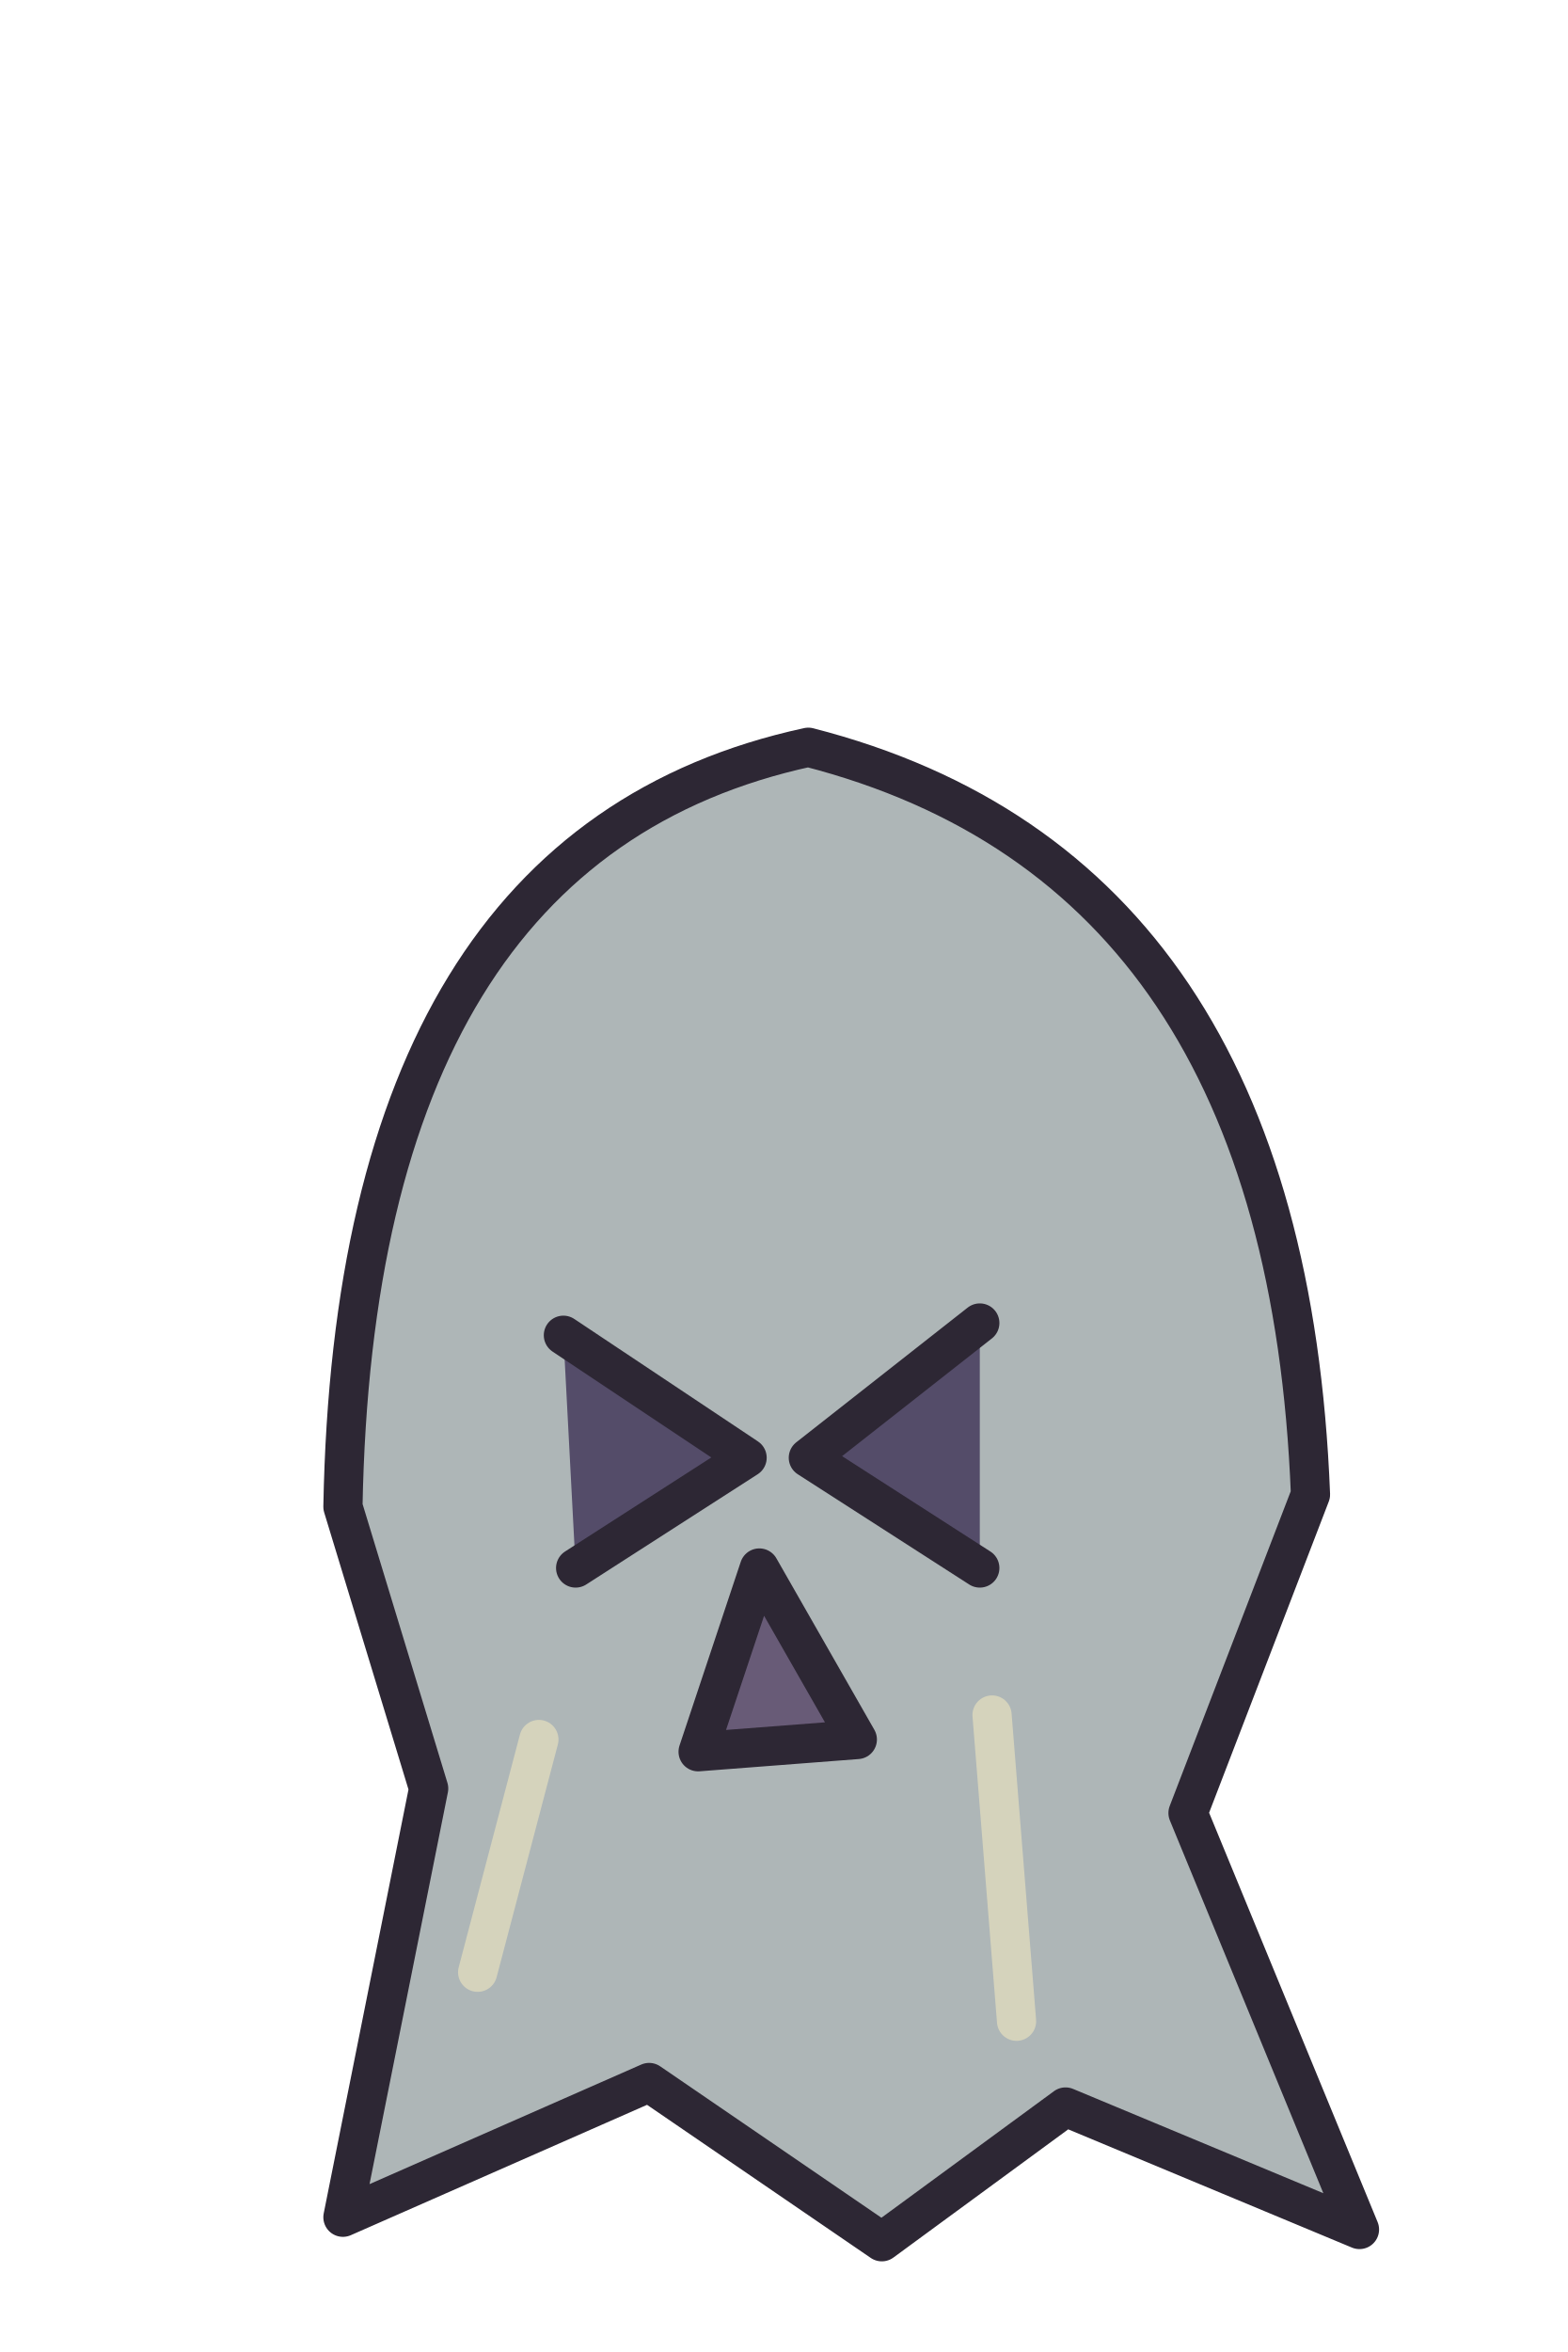
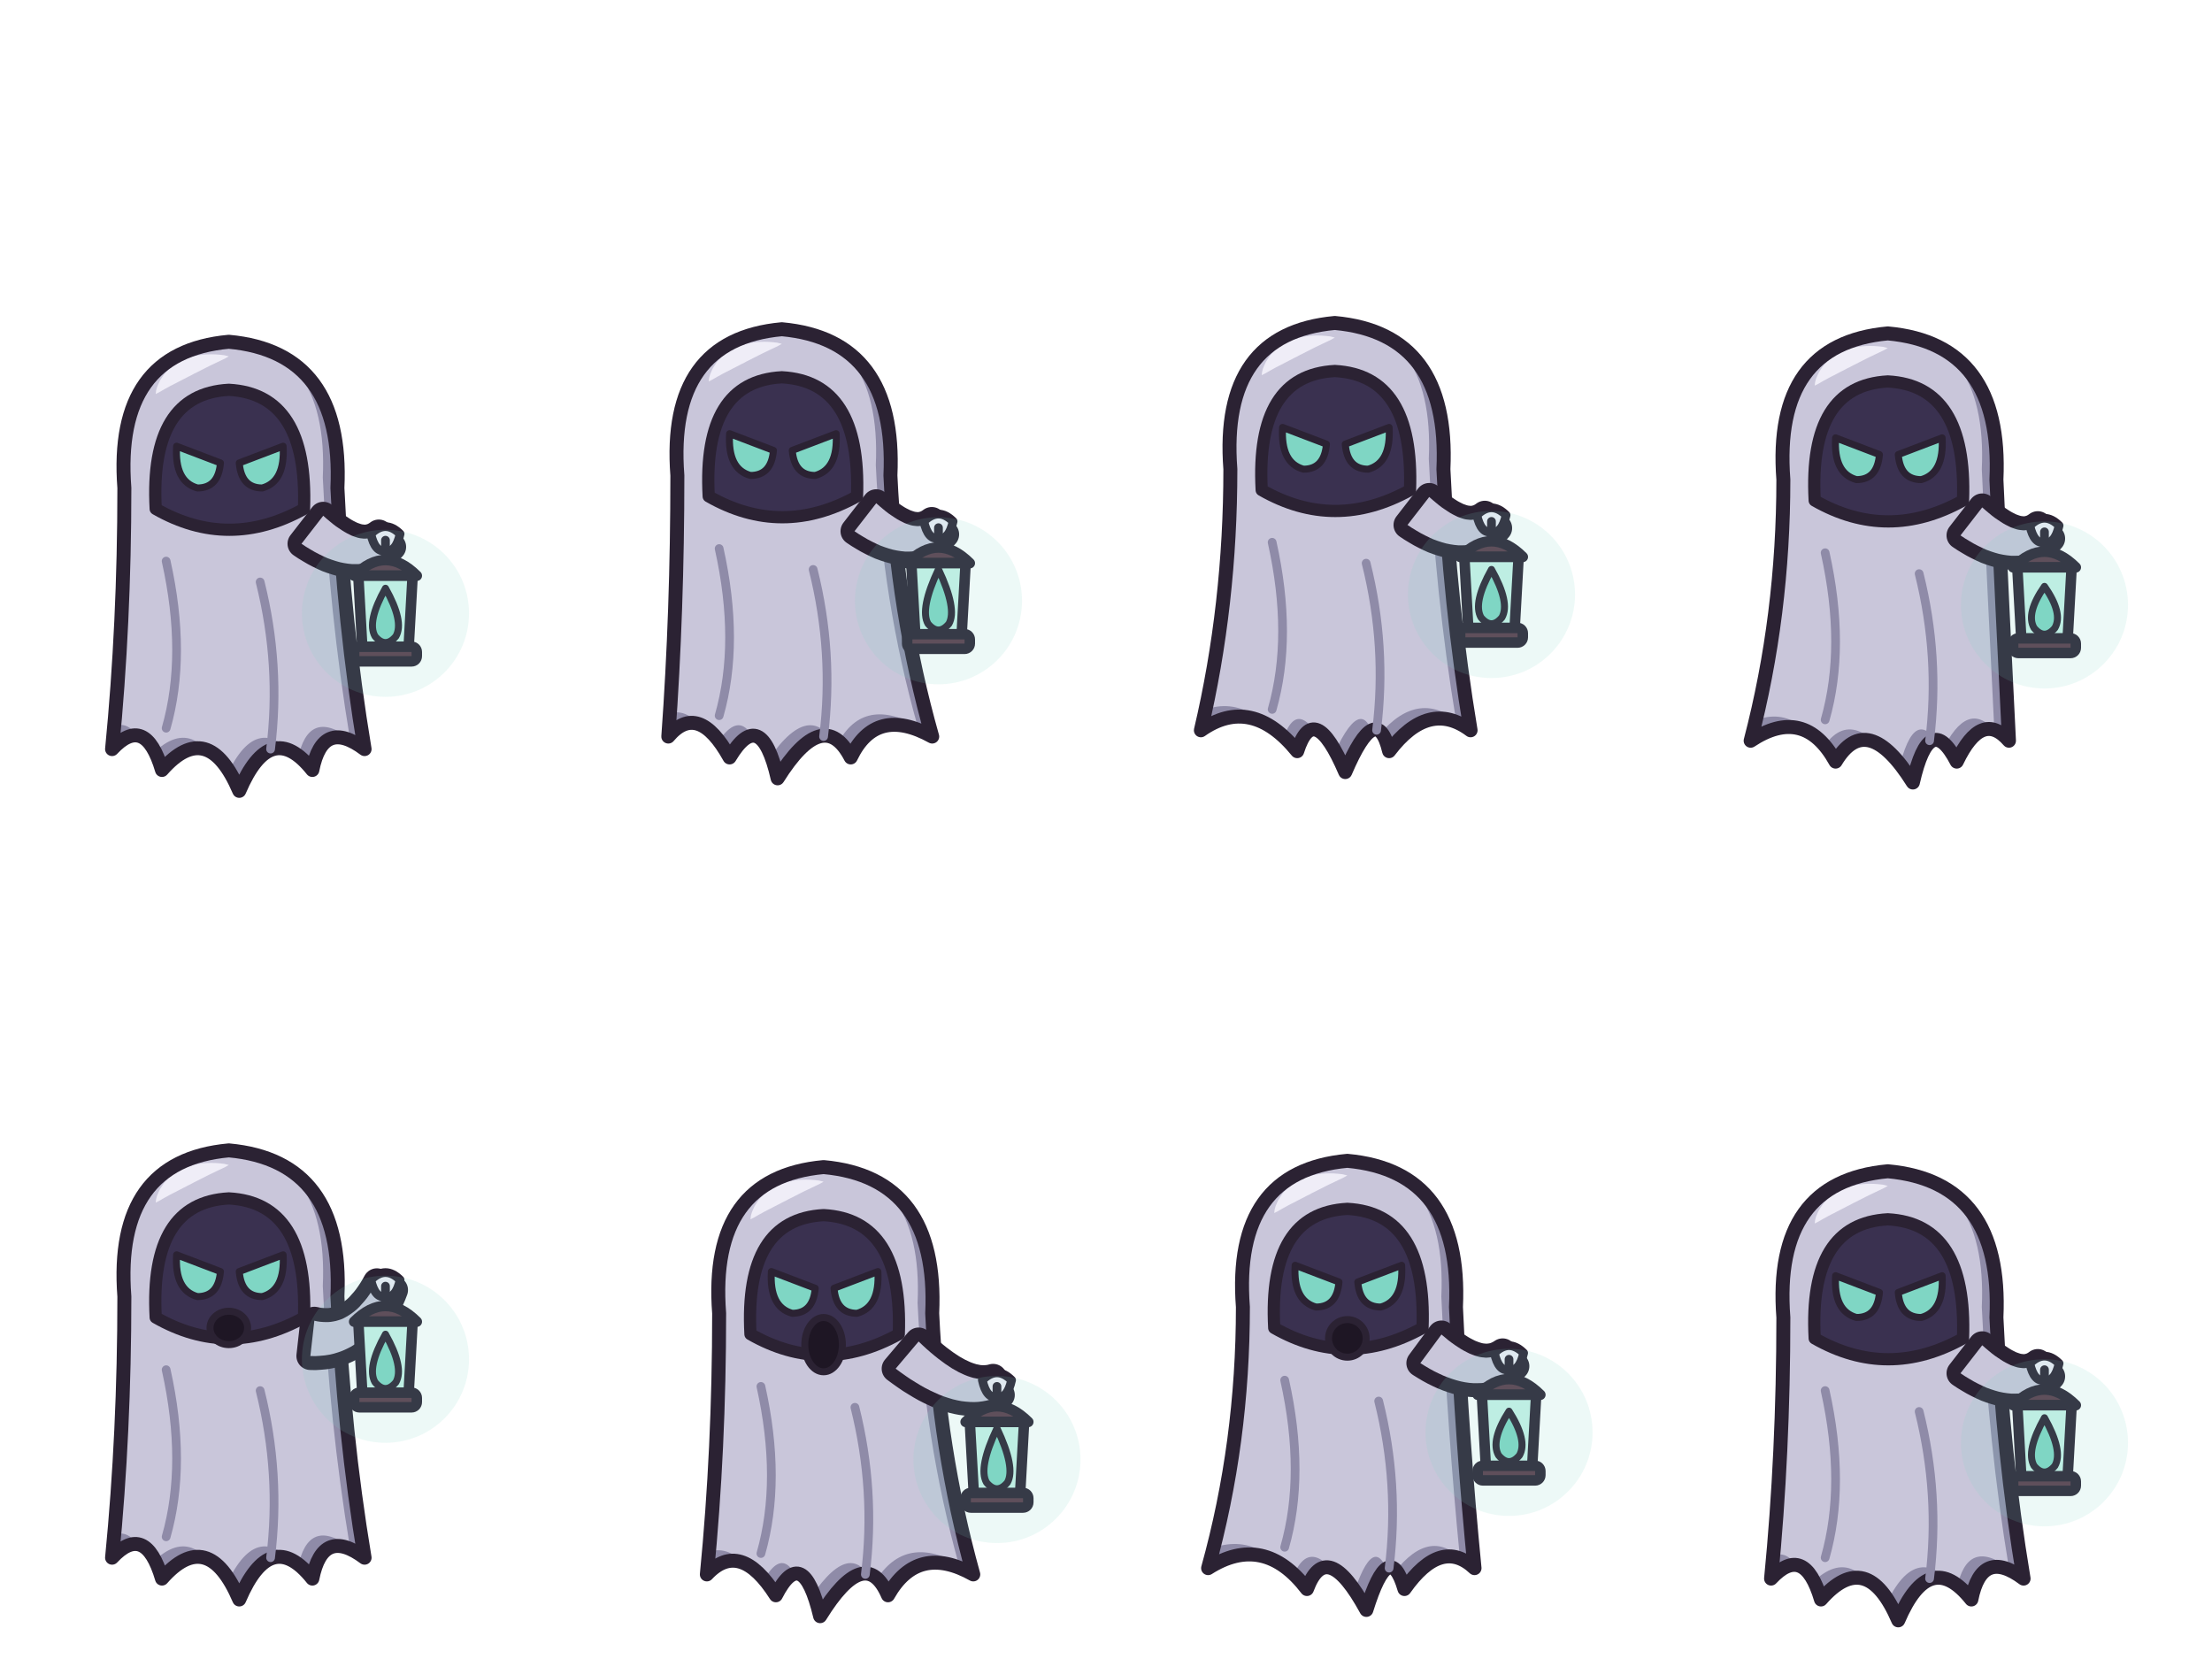
- <svg xmlns="http://www.w3.org/2000/svg" width="128" height="192" viewBox="0 0 128 192">
-   <g stroke="#2d2734" stroke-width="3.2" stroke-linecap="round" stroke-linejoin="round">
-     <path d="M28 181l7-35-7-23q1-54 38-62 39 10 41 61l-10 26 14 34-24-10-15 11-19-13z" fill="#aeb6b7" />
-     <path d="M46 109l15 10-14 9m33-20l-14 11 14 9" fill="#544c69" />
-     <path d="M62 128l-5 15 13-1z" fill="#685b77" />
-     <path d="M39 161l5-19m39 23l-2-25" stroke="#d5d3bc" />
+ <svg xmlns="http://www.w3.org/2000/svg" width="1024" height="768" viewBox="0 0 2048 1536">
+   <defs>
+     <clipPath id="c405">
+       <path d="M150 430 Q140 300 250 290 Q360 300 354 430 Q360 560 380.0 680 Q340 650 330.0 700 Q290 650 260.0 720 Q230 650 186.0 700 Q170 646 138.229 680 Q150 560 150 430 Z" />
+     </clipPath>
+     <clipPath id="c406">
+       <path d="M150 418 Q140 288 250 278 Q360 288 354 418 Q360 548 394.0 668 Q340 638 316.0 688 Q290 638 246.0 708 Q230 638 200.0 688 Q170 634 141.326 668 Q150 548 150 418 Z" />
+     </clipPath>
+     <clipPath id="c407">
+       <path d="M150 412 Q140 282 250 272 Q360 282 354 412 Q360 542 380.0 662 Q340 632 302.0 682 Q290 632 260.0 702 Q230 632 214.0 682 Q170 628 121.771 662 Q150 542 150 412 Z" />
+     </clipPath>
+     <clipPath id="c408">
+       <path d="M150 422 Q140 292 250 282 Q360 292 354 422 Q360 552 366.0 672 Q340 642 316.0 692 Q290 642 274.0 712 Q230 642 200.0 692 Q170 638 118.674 672 Q150 552 150 422 Z" />
+     </clipPath>
+     <clipPath id="c409">
+       <path d="M150 410 Q140 280 250 270 Q360 280 354 410 Q360 540 380.0 660 Q340 630 330.0 680 Q290 630 260.0 700 Q230 630 186.0 680 Q170 626 138.229 660 Q150 540 150 410 Z" />
+     </clipPath>
+     <clipPath id="c410">
+       <path d="M190 426 Q180 296 290 286 Q400 296 394 426 Q400 556 433.315 676 Q380 646 351.674 696 Q330 646 286.685 716 Q270 646 244.326 696 Q210 642 178.229 676 Q190 556 190 426 Z" />
+     </clipPath>
+     <clipPath id="c411">
+       <path d="M162 420 Q152 290 262 280 Q372 290 366 420 Q372 550 383.771 670 Q352 640 316.674 690 Q302 640 280.229 710 Q242 640 223.326 690 Q182 636 128.685 670 Q162 550 162 420 Z" />
+     </clipPath>
+     <clipPath id="c412">
+       <path d="M150 430 Q140 300 250 290 Q360 300 354 430 Q360 560 380.0 680 Q340 650 330.0 700 Q290 650 260.0 720 Q230 650 186.0 700 Q170 646 138.229 680 Q150 560 150 430 Z" />
+     </clipPath>
+   </defs>
+   <g stroke="#2b2233" stroke-linejoin="round" stroke-linecap="round" stroke-width="8.00">
+     <g transform="translate(-29.9 36.0) scale(0.96698)">
+       <path d="M150 430 Q140 300 250 290 Q360 300 354 430 Q360 560 380.0 680 Q340 650 330.0 700 Q290 650 260.0 720 Q230 650 186.0 700 Q170 646 138.229 680 Q150 560 150 430 Z" fill="#8f8ba8" stroke="none" />
+       <g clip-path="url(#c405)">
+         <path d="M150 430 Q140 300 250 290 Q360 300 354 430 Q360 560 380.0 680 Q340 650 330.0 700 Q290 650 260.0 720 Q230 650 186.0 700 Q170 646 138.229 680 Q150 560 150 430 Z" fill="#c9c6da" stroke="none" transform="translate(-14 -10)" />
+         <path d="M180.0 340.0 L183.0 338.5 L185.8 336.9 L188.4 335.4 L191.0 334.0 L193.5 332.6 L196.0 331.3 L198.6 330.0 L201.1 328.7 L203.6 327.4 L206.1 326.1 L208.7 324.8 L211.3 323.4 L214.0 322.1 L216.7 320.6 L219.6 319.2 L222.5 317.7 L225.5 316.2 L228.6 314.6 L231.8 313.0 L235.2 311.4 L238.7 309.7 L242.3 308.0 L246.1 306.2 L250.0 304.0 L250.0 304.0 L245.7 302.9 L241.4 302.4 L237.2 302.1 L233.1 302.0 L229.1 302.1 L225.2 302.4 L221.3 302.9 L217.5 303.6 L213.9 304.6 L210.3 305.7 L206.9 307.0 L203.7 308.6 L200.6 310.3 L197.6 312.2 L194.8 314.4 L192.3 316.7 L189.9 319.1 L187.7 321.7 L185.8 324.5 L184.0 327.3 L182.6 330.3 L181.3 333.4 L180.4 336.6 L180.0 340.0 Z" fill="#efedf7" stroke="none" opacity="1" />
+       </g>
+       <path d="M150 430 Q140 300 250 290 Q360 300 354 430 Q360 560 380.0 680 Q340 650 330.0 700 Q290 650 260.0 720 Q230 650 186.0 700 Q170 646 138.229 680 Q150 560 150 430 Z" fill="none" stroke-width="13.38" />
+       <path d="M190 500 Q210 590 190 660 M280 520 Q300 600 290 680" fill="none" stroke="#8f8ba8" stroke-width="8.36" />
+       <path d="M180 450 Q174 340 250 336 Q326 340 322 450 Q250 490 180 450 Z" fill="#3a3150" stroke-width="11.71" />
+       <path d="M200 390 L242 406 Q240 430 220 430 Q198 424 200 390 Z" fill="#7fd6c4" stroke-width="6.69" />
+       <path d="M302 390 L260 406 Q262 430 282 430 Q304 424 302 390 Z" fill="#7fd6c4" stroke-width="6.69" />
+       <path d="M319.6 483.4 L323.8 486.2 L328.1 488.8 L332.2 491.2 L336.4 493.4 L340.5 495.4 L344.5 497.2 L348.6 498.7 L352.6 500.0 L356.5 501.1 L360.4 501.9 L364.3 502.5 L368.2 502.9 L372.0 502.9 L375.7 502.8 L379.4 502.3 L382.9 501.5 L386.4 500.5 L389.7 499.2 L392.9 497.6 L395.9 495.8 L398.8 493.7 L401.5 491.5 L404.0 489.0 L406.4 486.4 L393.6 473.6 L391.8 474.9 L389.9 476.0 L388.1 476.9 L386.3 477.5 L384.5 478.0 L382.8 478.3 L381.0 478.5 L379.3 478.5 L377.5 478.3 L375.7 478.1 L373.8 477.7 L371.8 477.1 L369.8 476.4 L367.6 475.6 L365.4 474.5 L363.0 473.3 L360.5 471.9 L358.0 470.3 L355.3 468.5 L352.5 466.6 L349.6 464.4 L346.7 462.0 L343.6 459.4 L340.4 456.6 Z" fill="#c9c6da" stroke-width="26.76" />
+       <path d="M319.6 483.4 L323.8 486.2 L328.1 488.8 L332.2 491.2 L336.4 493.4 L340.5 495.4 L344.5 497.2 L348.6 498.7 L352.6 500.0 L356.5 501.1 L360.4 501.9 L364.3 502.5 L368.2 502.9 L372.0 502.9 L375.7 502.8 L379.4 502.3 L382.9 501.5 L386.4 500.5 L389.7 499.2 L392.9 497.6 L395.9 495.8 L398.8 493.7 L401.5 491.5 L404.0 489.0 L406.4 486.4 L393.6 473.6 L391.8 474.9 L389.9 476.0 L388.1 476.9 L386.3 477.5 L384.5 478.0 L382.8 478.3 L381.0 478.5 L379.3 478.5 L377.5 478.3 L375.7 478.1 L373.8 477.7 L371.8 477.1 L369.8 476.4 L367.6 475.6 L365.4 474.5 L363.0 473.3 L360.5 471.9 L358.0 470.3 L355.3 468.5 L352.5 466.6 L349.6 464.4 L346.7 462.0 L343.6 459.4 L340.4 456.6 Z" fill="#c9c6da" stroke="none" />
+       <path d="M386.0 474 Q400.0 460 414.0 474 Q410.0 492 400.0 490 Q390.0 492 386.0 474 Z" fill="#efedf7" stroke-width="8.36" />
+       <path d="M400.0 480 L400.0 510" fill="none" stroke-width="8.36" />
+       <path d="M370.0 514 Q400.0 484 430.0 514 Z" fill="#5a3a4a" stroke-width="10.04" />
+       <path d="M374.0 514 L426.0 514 L422.0 586 L378.0 586 Z" fill="#c9f2e8" stroke-width="10.04" />
+       <path d="M400.0 526.0 Q418.0 558 410.0 572 Q400.0 584 390.0 572 Q382.0 558 400.0 526.0 Z" fill="#7fd6c4" stroke-width="6.69" />
+       <rect x="370.0" y="582.0" width="60.0" height="14.0" rx="5.0" fill="#5a3a4a" stroke-width="10.04" />
+       <path d="M400.0 550 m-80 0 a80 80 0 1 0 160 0 a80 80 0 1 0 -160 0" fill="#7fd6c4" stroke="none" opacity="0.14" />
+     </g>
+     <g transform="translate(482.1 36.0) scale(0.96698)">
+       <path d="M150 418 Q140 288 250 278 Q360 288 354 418 Q360 548 394.0 668 Q340 638 316.0 688 Q290 638 246.0 708 Q230 638 200.0 688 Q170 634 141.326 668 Q150 548 150 418 Z" fill="#8f8ba8" stroke="none" />
+       <g clip-path="url(#c406)">
+         <path d="M150 418 Q140 288 250 278 Q360 288 354 418 Q360 548 394.0 668 Q340 638 316.0 688 Q290 638 246.0 708 Q230 638 200.0 688 Q170 634 141.326 668 Q150 548 150 418 Z" fill="#c9c6da" stroke="none" transform="translate(-14 -10)" />
+         <path d="M180.0 328.0 L183.0 326.5 L185.8 324.9 L188.4 323.4 L191.0 322.0 L193.5 320.6 L196.0 319.3 L198.6 318.0 L201.1 316.7 L203.6 315.4 L206.1 314.1 L208.7 312.8 L211.3 311.4 L214.0 310.1 L216.7 308.6 L219.6 307.2 L222.5 305.7 L225.5 304.2 L228.6 302.6 L231.8 301.0 L235.2 299.4 L238.7 297.7 L242.3 296.0 L246.1 294.2 L250.0 292.0 L250.0 292.0 L245.7 290.9 L241.4 290.4 L237.2 290.1 L233.1 290.0 L229.1 290.1 L225.2 290.4 L221.3 290.9 L217.5 291.6 L213.9 292.6 L210.3 293.7 L206.9 295.0 L203.7 296.6 L200.6 298.3 L197.6 300.2 L194.8 302.4 L192.3 304.7 L189.9 307.1 L187.7 309.7 L185.8 312.5 L184.0 315.3 L182.6 318.3 L181.3 321.4 L180.4 324.6 L180.0 328.0 Z" fill="#efedf7" stroke="none" opacity="1" />
+       </g>
+       <path d="M150 418 Q140 288 250 278 Q360 288 354 418 Q360 548 394.0 668 Q340 638 316.0 688 Q290 638 246.0 708 Q230 638 200.0 688 Q170 634 141.326 668 Q150 548 150 418 Z" fill="none" stroke-width="13.38" />
+       <path d="M190 488 Q210 578 190 648 M280 508 Q300 588 290 668" fill="none" stroke="#8f8ba8" stroke-width="8.36" />
+       <path d="M180 438 Q174 328 250 324 Q326 328 322 438 Q250 478 180 438 Z" fill="#3a3150" stroke-width="11.71" />
+       <path d="M200 378 L242 394 Q240 418 220 418 Q198 412 200 378 Z" fill="#7fd6c4" stroke-width="6.69" />
+       <path d="M302 378 L260 394 Q262 418 282 418 Q304 412 302 378 Z" fill="#7fd6c4" stroke-width="6.69" />
+       <path d="M319.6 471.4 L323.8 474.2 L328.1 476.8 L332.2 479.2 L336.4 481.4 L340.5 483.4 L344.5 485.2 L348.6 486.7 L352.6 488.0 L356.5 489.1 L360.4 489.9 L364.3 490.5 L368.2 490.9 L372.0 490.9 L375.7 490.7 L379.4 490.3 L382.9 489.5 L386.4 488.5 L389.7 487.2 L392.9 485.6 L395.9 483.8 L398.8 481.7 L401.5 479.5 L404.0 477.0 L406.4 474.4 L393.6 461.6 L391.8 462.9 L389.9 464.0 L388.1 464.9 L386.3 465.5 L384.5 466.0 L382.8 466.3 L381.0 466.5 L379.3 466.5 L377.5 466.3 L375.7 466.1 L373.8 465.7 L371.8 465.1 L369.8 464.4 L367.6 463.6 L365.4 462.5 L363.0 461.3 L360.5 459.9 L358.0 458.3 L355.3 456.5 L352.5 454.6 L349.6 452.4 L346.7 450.0 L343.6 447.4 L340.4 444.6 Z" fill="#c9c6da" stroke-width="26.76" />
+       <path d="M319.6 471.4 L323.8 474.2 L328.1 476.8 L332.2 479.2 L336.4 481.4 L340.5 483.4 L344.5 485.2 L348.6 486.7 L352.6 488.0 L356.5 489.1 L360.4 489.9 L364.3 490.5 L368.2 490.9 L372.0 490.9 L375.7 490.7 L379.4 490.3 L382.9 489.5 L386.4 488.5 L389.7 487.2 L392.9 485.6 L395.9 483.8 L398.8 481.7 L401.5 479.5 L404.0 477.0 L406.4 474.4 L393.6 461.6 L391.8 462.9 L389.9 464.0 L388.1 464.9 L386.3 465.5 L384.5 466.0 L382.8 466.3 L381.0 466.5 L379.3 466.5 L377.5 466.3 L375.7 466.1 L373.8 465.7 L371.8 465.1 L369.8 464.4 L367.6 463.6 L365.4 462.5 L363.0 461.3 L360.5 459.9 L358.0 458.3 L355.3 456.5 L352.5 454.6 L349.6 452.4 L346.7 450.0 L343.6 447.4 L340.4 444.6 Z" fill="#c9c6da" stroke="none" />
+       <path d="M386.0 462 Q400.0 448 414.0 462 Q410.0 480 400.0 478 Q390.0 480 386.0 462 Z" fill="#efedf7" stroke-width="8.36" />
+       <path d="M400.0 468 L400.0 498" fill="none" stroke-width="8.36" />
+       <path d="M370.0 502 Q400.0 472 430.0 502 Z" fill="#5a3a4a" stroke-width="10.04" />
+       <path d="M374.0 502 L426.0 502 L422.0 574 L378.0 574 Z" fill="#c9f2e8" stroke-width="10.04" />
+       <path d="M400.0 507.8 Q418.0 546 410.0 560 Q400.0 572 390.0 560 Q382.0 546 400.0 507.8 Z" fill="#7fd6c4" stroke-width="6.69" />
+       <rect x="370.0" y="570.0" width="60.0" height="14.0" rx="5.0" fill="#5a3a4a" stroke-width="10.04" />
+       <path d="M400.0 538 m-80 0 a80 80 0 1 0 160 0 a80 80 0 1 0 -160 0" fill="#7fd6c4" stroke="none" opacity="0.14" />
+     </g>
+     <g transform="translate(994.1 36.0) scale(0.96698)">
+       <path d="M150 412 Q140 282 250 272 Q360 282 354 412 Q360 542 380.0 662 Q340 632 302.0 682 Q290 632 260.0 702 Q230 632 214.0 682 Q170 628 121.771 662 Q150 542 150 412 Z" fill="#8f8ba8" stroke="none" />
+       <g clip-path="url(#c407)">
+         <path d="M150 412 Q140 282 250 272 Q360 282 354 412 Q360 542 380.0 662 Q340 632 302.0 682 Q290 632 260.0 702 Q230 632 214.0 682 Q170 628 121.771 662 Q150 542 150 412 Z" fill="#c9c6da" stroke="none" transform="translate(-14 -10)" />
+         <path d="M180.0 322.0 L183.0 320.5 L185.8 318.9 L188.4 317.4 L191.0 316.0 L193.5 314.6 L196.0 313.3 L198.6 312.0 L201.1 310.7 L203.6 309.4 L206.1 308.1 L208.7 306.8 L211.3 305.4 L214.0 304.1 L216.7 302.6 L219.6 301.2 L222.5 299.7 L225.5 298.2 L228.6 296.6 L231.8 295.0 L235.2 293.4 L238.7 291.7 L242.3 290.0 L246.1 288.2 L250.0 286.0 L250.0 286.0 L245.7 284.9 L241.4 284.4 L237.2 284.1 L233.1 284.0 L229.1 284.1 L225.2 284.4 L221.3 284.9 L217.5 285.6 L213.9 286.6 L210.3 287.7 L206.9 289.0 L203.7 290.6 L200.6 292.3 L197.6 294.2 L194.8 296.4 L192.3 298.7 L189.9 301.1 L187.7 303.7 L185.8 306.5 L184.0 309.3 L182.6 312.3 L181.3 315.4 L180.4 318.6 L180.0 322.0 Z" fill="#efedf7" stroke="none" opacity="1" />
+       </g>
+       <path d="M150 412 Q140 282 250 272 Q360 282 354 412 Q360 542 380.0 662 Q340 632 302.0 682 Q290 632 260.0 702 Q230 632 214.0 682 Q170 628 121.771 662 Q150 542 150 412 Z" fill="none" stroke-width="13.38" />
+       <path d="M190 482 Q210 572 190 642 M280 502 Q300 582 290 662" fill="none" stroke="#8f8ba8" stroke-width="8.36" />
+       <path d="M180 432 Q174 322 250 318 Q326 322 322 432 Q250 472 180 432 Z" fill="#3a3150" stroke-width="11.71" />
+       <path d="M200 372 L242 388 Q240 412 220 412 Q198 406 200 372 Z" fill="#7fd6c4" stroke-width="6.69" />
+       <path d="M302 372 L260 388 Q262 412 282 412 Q304 406 302 372 Z" fill="#7fd6c4" stroke-width="6.69" />
+       <path d="M319.6 465.4 L323.8 468.2 L328.1 470.8 L332.2 473.2 L336.4 475.4 L340.5 477.4 L344.5 479.2 L348.6 480.7 L352.6 482.0 L356.5 483.1 L360.4 483.9 L364.3 484.5 L368.2 484.9 L372.0 484.9 L375.7 484.8 L379.4 484.3 L382.9 483.5 L386.4 482.5 L389.7 481.2 L392.9 479.6 L395.9 477.8 L398.8 475.7 L401.5 473.5 L404.0 471.0 L406.4 468.4 L393.6 455.6 L391.8 456.9 L389.9 458.0 L388.1 458.9 L386.3 459.5 L384.5 460.0 L382.8 460.3 L381.0 460.5 L379.3 460.5 L377.5 460.3 L375.7 460.1 L373.8 459.7 L371.8 459.1 L369.8 458.4 L367.6 457.6 L365.4 456.5 L363.0 455.3 L360.5 453.9 L358.0 452.3 L355.3 450.5 L352.5 448.6 L349.6 446.4 L346.7 444.0 L343.6 441.4 L340.4 438.6 Z" fill="#c9c6da" stroke-width="26.76" />
+       <path d="M319.6 465.4 L323.8 468.2 L328.1 470.8 L332.2 473.2 L336.4 475.4 L340.5 477.4 L344.5 479.2 L348.6 480.7 L352.6 482.0 L356.5 483.1 L360.4 483.9 L364.3 484.5 L368.2 484.9 L372.0 484.9 L375.7 484.8 L379.4 484.3 L382.9 483.5 L386.4 482.5 L389.7 481.2 L392.9 479.6 L395.9 477.8 L398.8 475.7 L401.5 473.5 L404.0 471.0 L406.4 468.4 L393.6 455.6 L391.8 456.9 L389.9 458.0 L388.1 458.9 L386.3 459.5 L384.5 460.0 L382.8 460.3 L381.0 460.5 L379.3 460.5 L377.5 460.3 L375.7 460.1 L373.8 459.7 L371.8 459.1 L369.8 458.4 L367.6 457.6 L365.4 456.5 L363.0 455.3 L360.5 453.9 L358.0 452.3 L355.3 450.5 L352.5 448.6 L349.6 446.4 L346.7 444.0 L343.6 441.4 L340.4 438.6 Z" fill="#c9c6da" stroke="none" />
+       <path d="M386.0 456 Q400.0 442 414.0 456 Q410.0 474 400.0 472 Q390.0 474 386.0 456 Z" fill="#efedf7" stroke-width="8.36" />
+       <path d="M400.0 462 L400.0 492" fill="none" stroke-width="8.36" />
+       <path d="M370.0 496 Q400.0 466 430.0 496 Z" fill="#5a3a4a" stroke-width="10.04" />
+       <path d="M374.0 496 L426.0 496 L422.0 568 L378.0 568 Z" fill="#c9f2e8" stroke-width="10.04" />
+       <path d="M400.0 508.0 Q418.0 540 410.0 554 Q400.0 566 390.0 554 Q382.0 540 400.0 508.0 Z" fill="#7fd6c4" stroke-width="6.69" />
+       <rect x="370.0" y="564.0" width="60.0" height="14.0" rx="5.0" fill="#5a3a4a" stroke-width="10.04" />
+       <path d="M400.0 532 m-80 0 a80 80 0 1 0 160 0 a80 80 0 1 0 -160 0" fill="#7fd6c4" stroke="none" opacity="0.14" />
+     </g>
+     <g transform="translate(1506.1 36.0) scale(0.96698)">
+       <path d="M150 422 Q140 292 250 282 Q360 292 354 422 Q360 552 366.0 672 Q340 642 316.0 692 Q290 642 274.0 712 Q230 642 200.0 692 Q170 638 118.674 672 Q150 552 150 422 Z" fill="#8f8ba8" stroke="none" />
+       <g clip-path="url(#c408)">
+         <path d="M150 422 Q140 292 250 282 Q360 292 354 422 Q360 552 366.0 672 Q340 642 316.0 692 Q290 642 274.0 712 Q230 642 200.0 692 Q170 638 118.674 672 Q150 552 150 422 Z" fill="#c9c6da" stroke="none" transform="translate(-14 -10)" />
+         <path d="M180.0 332.0 L183.0 330.5 L185.8 328.9 L188.4 327.4 L191.0 326.0 L193.5 324.6 L196.0 323.3 L198.6 322.0 L201.1 320.7 L203.6 319.4 L206.1 318.1 L208.7 316.8 L211.3 315.4 L214.0 314.1 L216.7 312.6 L219.6 311.2 L222.5 309.7 L225.5 308.2 L228.6 306.6 L231.8 305.0 L235.2 303.4 L238.7 301.7 L242.3 300.0 L246.1 298.2 L250.0 296.0 L250.0 296.0 L245.7 294.9 L241.4 294.4 L237.2 294.1 L233.1 294.0 L229.1 294.1 L225.2 294.4 L221.3 294.9 L217.5 295.6 L213.9 296.6 L210.3 297.7 L206.9 299.0 L203.7 300.6 L200.6 302.3 L197.6 304.2 L194.8 306.4 L192.3 308.7 L189.9 311.1 L187.7 313.7 L185.8 316.5 L184.0 319.3 L182.6 322.3 L181.3 325.4 L180.4 328.6 L180.0 332.0 Z" fill="#efedf7" stroke="none" opacity="1" />
+       </g>
+       <path d="M150 422 Q140 292 250 282 Q360 292 354 422 Q360 552 366.0 672 Q340 642 316.0 692 Q290 642 274.0 712 Q230 642 200.0 692 Q170 638 118.674 672 Q150 552 150 422 Z" fill="none" stroke-width="13.38" />
+       <path d="M190 492 Q210 582 190 652 M280 512 Q300 592 290 672" fill="none" stroke="#8f8ba8" stroke-width="8.36" />
+       <path d="M180 442 Q174 332 250 328 Q326 332 322 442 Q250 482 180 442 Z" fill="#3a3150" stroke-width="11.71" />
+       <path d="M200 382 L242 398 Q240 422 220 422 Q198 416 200 382 Z" fill="#7fd6c4" stroke-width="6.69" />
+       <path d="M302 382 L260 398 Q262 422 282 422 Q304 416 302 382 Z" fill="#7fd6c4" stroke-width="6.69" />
+       <path d="M319.6 475.4 L323.8 478.2 L328.1 480.8 L332.2 483.2 L336.4 485.4 L340.5 487.4 L344.5 489.2 L348.6 490.7 L352.6 492.0 L356.5 493.1 L360.4 493.9 L364.3 494.5 L368.2 494.9 L372.0 494.9 L375.7 494.8 L379.4 494.3 L382.9 493.5 L386.4 492.5 L389.7 491.2 L392.9 489.6 L395.9 487.8 L398.8 485.7 L401.5 483.5 L404.0 481.0 L406.4 478.4 L393.6 465.6 L391.8 466.9 L389.9 468.0 L388.1 468.9 L386.3 469.5 L384.5 470.0 L382.8 470.3 L381.0 470.5 L379.3 470.5 L377.5 470.3 L375.7 470.1 L373.8 469.7 L371.8 469.1 L369.8 468.4 L367.6 467.6 L365.4 466.5 L363.0 465.3 L360.5 463.9 L358.0 462.3 L355.3 460.5 L352.5 458.6 L349.6 456.4 L346.7 454.0 L343.6 451.4 L340.4 448.6 Z" fill="#c9c6da" stroke-width="26.76" />
+       <path d="M319.6 475.4 L323.8 478.2 L328.1 480.8 L332.2 483.2 L336.4 485.4 L340.5 487.4 L344.5 489.2 L348.6 490.7 L352.6 492.0 L356.5 493.1 L360.4 493.9 L364.3 494.5 L368.2 494.9 L372.0 494.9 L375.7 494.8 L379.4 494.3 L382.9 493.5 L386.4 492.5 L389.7 491.2 L392.9 489.6 L395.9 487.8 L398.8 485.7 L401.5 483.5 L404.0 481.0 L406.4 478.4 L393.6 465.6 L391.8 466.9 L389.9 468.0 L388.1 468.9 L386.3 469.5 L384.5 470.0 L382.8 470.3 L381.0 470.5 L379.3 470.5 L377.5 470.3 L375.7 470.1 L373.8 469.7 L371.8 469.1 L369.8 468.4 L367.6 467.6 L365.4 466.5 L363.0 465.3 L360.5 463.9 L358.0 462.3 L355.3 460.5 L352.5 458.6 L349.6 456.4 L346.7 454.0 L343.6 451.4 L340.4 448.6 Z" fill="#c9c6da" stroke="none" />
+       <path d="M386.0 466 Q400.0 452 414.0 466 Q410.0 484 400.0 482 Q390.0 484 386.0 466 Z" fill="#efedf7" stroke-width="8.36" />
+       <path d="M400.0 472 L400.0 502" fill="none" stroke-width="8.36" />
+       <path d="M370.0 506 Q400.0 476 430.0 506 Z" fill="#5a3a4a" stroke-width="10.04" />
+       <path d="M374.0 506 L426.0 506 L422.0 578 L378.0 578 Z" fill="#c9f2e8" stroke-width="10.04" />
+       <path d="M400.0 524.2 Q418.0 550 410.0 564 Q400.0 576 390.0 564 Q382.0 550 400.0 524.2 Z" fill="#7fd6c4" stroke-width="6.69" />
+       <rect x="370.0" y="574.0" width="60.0" height="14.0" rx="5.0" fill="#5a3a4a" stroke-width="10.04" />
+       <path d="M400.0 542 m-80 0 a80 80 0 1 0 160 0 a80 80 0 1 0 -160 0" fill="#7fd6c4" stroke="none" opacity="0.14" />
+     </g>
+     <g transform="translate(-29.9 804.0) scale(0.96698)">
+       <path d="M150 410 Q140 280 250 270 Q360 280 354 410 Q360 540 380.0 660 Q340 630 330.0 680 Q290 630 260.0 700 Q230 630 186.0 680 Q170 626 138.229 660 Q150 540 150 410 Z" fill="#8f8ba8" stroke="none" />
+       <g clip-path="url(#c409)">
+         <path d="M150 410 Q140 280 250 270 Q360 280 354 410 Q360 540 380.0 660 Q340 630 330.0 680 Q290 630 260.0 700 Q230 630 186.0 680 Q170 626 138.229 660 Q150 540 150 410 Z" fill="#c9c6da" stroke="none" transform="translate(-14 -10)" />
+         <path d="M180.0 320.0 L183.0 318.5 L185.8 316.9 L188.4 315.4 L191.0 314.0 L193.5 312.6 L196.0 311.3 L198.6 310.0 L201.1 308.7 L203.6 307.4 L206.1 306.1 L208.7 304.8 L211.3 303.4 L214.0 302.1 L216.7 300.6 L219.6 299.2 L222.5 297.7 L225.5 296.2 L228.6 294.6 L231.8 293.0 L235.2 291.4 L238.7 289.7 L242.3 288.0 L246.1 286.2 L250.0 284.0 L250.0 284.0 L245.7 282.9 L241.4 282.4 L237.2 282.1 L233.1 282.0 L229.1 282.1 L225.2 282.4 L221.3 282.9 L217.5 283.6 L213.9 284.6 L210.3 285.7 L206.9 287.0 L203.7 288.6 L200.6 290.3 L197.6 292.2 L194.8 294.4 L192.3 296.7 L189.9 299.1 L187.7 301.7 L185.8 304.5 L184.0 307.3 L182.6 310.3 L181.3 313.4 L180.4 316.6 L180.0 320.0 Z" fill="#efedf7" stroke="none" opacity="1" />
+       </g>
+       <path d="M150 410 Q140 280 250 270 Q360 280 354 410 Q360 540 380.0 660 Q340 630 330.0 680 Q290 630 260.0 700 Q230 630 186.0 680 Q170 626 138.229 660 Q150 540 150 410 Z" fill="none" stroke-width="13.38" />
+       <path d="M190 480 Q210 570 190 640 M280 500 Q300 580 290 660" fill="none" stroke="#8f8ba8" stroke-width="8.36" />
+       <path d="M180 430 Q174 320 250 316 Q326 320 322 430 Q250 470 180 430 Z" fill="#3a3150" stroke-width="11.71" />
+       <path d="M200 370 L242 386 Q240 410 220 410 Q198 404 200 370 Z" fill="#7fd6c4" stroke-width="6.69" />
+       <path d="M302 370 L260 386 Q262 410 282 410 Q304 404 302 370 Z" fill="#7fd6c4" stroke-width="6.69" />
+       <ellipse cx="250.0" cy="440.0" rx="18.0" ry="16.0" fill="#1e1624" stroke-width="6.69" />
+       <path d="M328.1 466.9 L332.8 467.0 L337.4 466.7 L341.9 466.3 L346.3 465.6 L350.7 464.6 L354.9 463.3 L359.0 461.8 L363.0 460.0 L366.9 458.0 L370.6 455.7 L374.1 453.3 L377.6 450.6 L380.8 447.7 L383.9 444.6 L386.9 441.3 L389.8 437.8 L392.5 434.2 L395.1 430.4 L397.5 426.3 L399.9 422.2 L402.1 417.8 L404.2 413.3 L406.3 408.6 L408.2 403.7 L391.8 396.3 L389.5 400.4 L387.2 404.2 L384.8 407.8 L382.4 411.2 L379.9 414.3 L377.4 417.1 L375.0 419.8 L372.5 422.2 L370.0 424.3 L367.4 426.2 L364.9 427.9 L362.4 429.4 L360.0 430.7 L357.5 431.8 L355.0 432.6 L352.6 433.3 L350.1 433.8 L347.6 434.2 L345.1 434.4 L342.6 434.4 L340.0 434.3 L337.4 434.1 L334.7 433.7 L331.9 433.1 Z" fill="#c9c6da" stroke-width="26.76" />
+       <path d="M328.1 466.9 L332.8 467.0 L337.4 466.7 L341.9 466.3 L346.3 465.6 L350.7 464.6 L354.9 463.3 L359.0 461.8 L363.0 460.0 L366.9 458.0 L370.6 455.7 L374.1 453.3 L377.6 450.6 L380.8 447.7 L383.9 444.6 L386.9 441.3 L389.8 437.8 L392.5 434.2 L395.1 430.4 L397.5 426.3 L399.9 422.2 L402.1 417.8 L404.2 413.3 L406.3 408.6 L408.2 403.7 L391.8 396.3 L389.5 400.4 L387.2 404.2 L384.8 407.8 L382.4 411.2 L379.9 414.3 L377.4 417.1 L375.0 419.8 L372.5 422.2 L370.0 424.3 L367.4 426.2 L364.9 427.9 L362.4 429.4 L360.0 430.7 L357.5 431.8 L355.0 432.6 L352.6 433.3 L350.1 433.8 L347.6 434.2 L345.1 434.4 L342.6 434.4 L340.0 434.3 L337.4 434.1 L334.7 433.7 L331.9 433.1 Z" fill="#c9c6da" stroke="none" />
+       <path d="M386.0 394 Q400.0 380 414.0 394 Q410.0 412 400.0 410 Q390.0 412 386.0 394 Z" fill="#efedf7" stroke-width="8.36" />
+       <path d="M400.0 400 L400.0 430" fill="none" stroke-width="8.36" />
+       <path d="M370.0 434 Q400.0 404 430.0 434 Z" fill="#5a3a4a" stroke-width="10.04" />
+       <path d="M374.0 434 L426.0 434 L422.0 506 L378.0 506 Z" fill="#c9f2e8" stroke-width="10.04" />
+       <path d="M400.0 446.0 Q418.0 478 410.0 492 Q400.0 504 390.0 492 Q382.0 478 400.0 446.0 Z" fill="#7fd6c4" stroke-width="6.69" />
+       <rect x="370.0" y="502.0" width="60.0" height="14.0" rx="5.0" fill="#5a3a4a" stroke-width="10.04" />
+       <path d="M400.0 470 m-80 0 a80 80 0 1 0 160 0 a80 80 0 1 0 -160 0" fill="#7fd6c4" stroke="none" opacity="0.14" />
+     </g>
+     <g transform="translate(482.1 804.0) scale(0.96698)">
+       <path d="M190 426 Q180 296 290 286 Q400 296 394 426 Q400 556 433.315 676 Q380 646 351.674 696 Q330 646 286.685 716 Q270 646 244.326 696 Q210 642 178.229 676 Q190 556 190 426 Z" fill="#8f8ba8" stroke="none" />
+       <g clip-path="url(#c410)">
+         <path d="M190 426 Q180 296 290 286 Q400 296 394 426 Q400 556 433.315 676 Q380 646 351.674 696 Q330 646 286.685 716 Q270 646 244.326 696 Q210 642 178.229 676 Q190 556 190 426 Z" fill="#c9c6da" stroke="none" transform="translate(-14 -10)" />
+         <path d="M220.0 336.0 L223.0 334.5 L225.8 332.9 L228.4 331.4 L231.0 330.0 L233.5 328.6 L236.0 327.3 L238.6 326.0 L241.1 324.7 L243.6 323.4 L246.1 322.1 L248.7 320.8 L251.3 319.4 L254.0 318.1 L256.7 316.6 L259.6 315.2 L262.5 313.7 L265.5 312.2 L268.6 310.6 L271.8 309.0 L275.2 307.4 L278.7 305.7 L282.3 304.0 L286.1 302.2 L290.0 300.0 L290.0 300.0 L285.7 298.9 L281.4 298.4 L277.2 298.1 L273.1 298.0 L269.1 298.1 L265.2 298.4 L261.3 298.9 L257.5 299.6 L253.9 300.6 L250.3 301.7 L246.9 303.0 L243.7 304.6 L240.6 306.3 L237.6 308.2 L234.8 310.4 L232.3 312.7 L229.9 315.1 L227.7 317.7 L225.8 320.5 L224.0 323.3 L222.6 326.3 L221.3 329.4 L220.4 332.6 L220.0 336.0 Z" fill="#efedf7" stroke="none" opacity="1" />
+       </g>
+       <path d="M190 426 Q180 296 290 286 Q400 296 394 426 Q400 556 433.315 676 Q380 646 351.674 696 Q330 646 286.685 716 Q270 646 244.326 696 Q210 642 178.229 676 Q190 556 190 426 Z" fill="none" stroke-width="13.38" />
+       <path d="M230 496 Q250 586 230 656 M320 516 Q340 596 330 676" fill="none" stroke="#8f8ba8" stroke-width="8.36" />
+       <path d="M220 446 Q214 336 290 332 Q366 336 362 446 Q290 486 220 446 Z" fill="#3a3150" stroke-width="11.71" />
+       <path d="M240 386 L282 402 Q280 426 260 426 Q238 420 240 386 Z" fill="#7fd6c4" stroke-width="6.69" />
+       <path d="M342 386 L300 402 Q302 426 322 426 Q344 420 342 386 Z" fill="#7fd6c4" stroke-width="6.69" />
+       <ellipse cx="290.0" cy="456.0" rx="18.0" ry="26.0" fill="#1e1624" stroke-width="6.69" />
+       <path d="M359.0 479.0 L363.9 482.6 L368.7 486.0 L373.4 489.2 L378.1 492.1 L382.7 494.9 L387.3 497.5 L391.8 499.8 L396.3 501.9 L400.7 503.9 L405.1 505.6 L409.4 507.0 L413.7 508.3 L417.9 509.3 L422.1 510.1 L426.3 510.6 L430.3 510.9 L434.3 511.0 L438.2 510.8 L442.1 510.3 L445.9 509.6 L449.5 508.6 L453.0 507.4 L456.4 505.9 L459.7 504.2 L452.3 487.8 L450.0 488.4 L447.7 488.8 L445.4 489.0 L443.0 489.1 L440.7 489.0 L438.2 488.8 L435.8 488.3 L433.2 487.8 L430.6 487.0 L427.9 486.1 L425.1 485.0 L422.3 483.7 L419.3 482.3 L416.3 480.6 L413.1 478.8 L409.9 476.7 L406.6 474.5 L403.2 472.0 L399.7 469.4 L396.1 466.5 L392.5 463.5 L388.7 460.2 L384.9 456.7 L381.0 453.0 Z" fill="#c9c6da" stroke-width="26.76" />
+       <path d="M359.0 479.0 L363.9 482.6 L368.7 486.0 L373.4 489.2 L378.1 492.1 L382.7 494.9 L387.3 497.5 L391.8 499.8 L396.3 501.9 L400.7 503.9 L405.1 505.6 L409.4 507.0 L413.7 508.3 L417.9 509.3 L422.1 510.1 L426.3 510.6 L430.3 510.9 L434.3 511.0 L438.2 510.8 L442.1 510.3 L445.9 509.6 L449.5 508.6 L453.0 507.4 L456.4 505.9 L459.7 504.2 L452.3 487.8 L450.0 488.4 L447.7 488.8 L445.4 489.0 L443.0 489.1 L440.7 489.0 L438.2 488.8 L435.8 488.3 L433.2 487.8 L430.6 487.0 L427.9 486.1 L425.1 485.0 L422.3 483.7 L419.3 482.3 L416.3 480.6 L413.1 478.8 L409.9 476.7 L406.6 474.5 L403.2 472.0 L399.7 469.4 L396.1 466.5 L392.5 463.5 L388.7 460.2 L384.9 456.7 L381.0 453.0 Z" fill="#c9c6da" stroke="none" />
+       <path d="M442.0 490 Q456.0 476 470.0 490 Q466.0 508 456.0 506 Q446.0 508 442.0 490 Z" fill="#efedf7" stroke-width="8.36" />
+       <path d="M456.0 496 L456.0 526" fill="none" stroke-width="8.36" />
+       <path d="M426.0 530 Q456.0 500 486.0 530 Z" fill="#5a3a4a" stroke-width="10.04" />
+       <path d="M430.0 530 L482.0 530 L478.0 602 L434.0 602 Z" fill="#c9f2e8" stroke-width="10.04" />
+       <path d="M456.0 536.1 Q474.0 574 466.0 588 Q456.0 600 446.0 588 Q438.0 574 456.0 536.1 Z" fill="#7fd6c4" stroke-width="6.69" />
+       <rect x="426.0" y="598.0" width="60.0" height="14.0" rx="5.0" fill="#5a3a4a" stroke-width="10.04" />
+       <path d="M456.0 566 m-80 0 a80 80 0 1 0 160 0 a80 80 0 1 0 -160 0" fill="#7fd6c4" stroke="none" opacity="0.14" />
+     </g>
+     <g transform="translate(994.1 804.0) scale(0.96698)">
+       <path d="M162 420 Q152 290 262 280 Q372 290 366 420 Q372 550 383.771 670 Q352 640 316.674 690 Q302 640 280.229 710 Q242 640 223.326 690 Q182 636 128.685 670 Q162 550 162 420 Z" fill="#8f8ba8" stroke="none" />
+       <g clip-path="url(#c411)">
+         <path d="M162 420 Q152 290 262 280 Q372 290 366 420 Q372 550 383.771 670 Q352 640 316.674 690 Q302 640 280.229 710 Q242 640 223.326 690 Q182 636 128.685 670 Q162 550 162 420 Z" fill="#c9c6da" stroke="none" transform="translate(-14 -10)" />
+         <path d="M192.0 330.0 L195.0 328.5 L197.8 326.9 L200.4 325.4 L203.0 324.0 L205.5 322.6 L208.0 321.3 L210.6 320.0 L213.1 318.7 L215.6 317.4 L218.1 316.1 L220.7 314.8 L223.3 313.4 L226.0 312.1 L228.7 310.6 L231.6 309.2 L234.5 307.7 L237.5 306.2 L240.6 304.6 L243.8 303.0 L247.2 301.4 L250.7 299.7 L254.3 298.0 L258.1 296.2 L262.0 294.0 L262.0 294.0 L257.7 292.9 L253.4 292.4 L249.2 292.1 L245.1 292.0 L241.1 292.1 L237.2 292.4 L233.3 292.9 L229.5 293.6 L225.9 294.6 L222.3 295.7 L218.9 297.0 L215.7 298.6 L212.6 300.3 L209.6 302.2 L206.8 304.4 L204.3 306.7 L201.9 309.1 L199.7 311.7 L197.8 314.5 L196.0 317.3 L194.6 320.3 L193.3 323.4 L192.4 326.6 L192.0 330.0 Z" fill="#efedf7" stroke="none" opacity="1" />
+       </g>
+       <path d="M162 420 Q152 290 262 280 Q372 290 366 420 Q372 550 383.771 670 Q352 640 316.674 690 Q302 640 280.229 710 Q242 640 223.326 690 Q182 636 128.685 670 Q162 550 162 420 Z" fill="none" stroke-width="13.38" />
+       <path d="M202 490 Q222 580 202 650 M292 510 Q312 590 302 670" fill="none" stroke="#8f8ba8" stroke-width="8.36" />
+       <path d="M192 440 Q186 330 262 326 Q338 330 334 440 Q262 480 192 440 Z" fill="#3a3150" stroke-width="11.71" />
+       <path d="M212 380 L254 396 Q252 420 232 420 Q210 414 212 380 Z" fill="#7fd6c4" stroke-width="6.69" />
+       <path d="M314 380 L272 396 Q274 420 294 420 Q316 414 314 380 Z" fill="#7fd6c4" stroke-width="6.69" />
+       <ellipse cx="262.0" cy="450.0" rx="18.0" ry="18.0" fill="#1e1624" stroke-width="6.69" />
+       <path d="M331.9 473.7 L336.4 476.5 L340.8 479.1 L345.2 481.5 L349.5 483.6 L353.8 485.6 L358.1 487.3 L362.3 488.8 L366.4 490.1 L370.6 491.2 L374.6 492.0 L378.7 492.6 L382.7 492.9 L386.6 492.9 L390.5 492.8 L394.3 492.3 L398.0 491.5 L401.6 490.5 L405.1 489.3 L408.4 487.7 L411.6 486.0 L414.7 483.9 L417.6 481.7 L420.3 479.3 L422.9 476.6 L410.7 463.4 L408.7 464.7 L406.6 465.8 L404.6 466.7 L402.6 467.4 L400.6 467.9 L398.6 468.2 L396.6 468.4 L394.6 468.5 L392.6 468.3 L390.5 468.1 L388.3 467.7 L386.1 467.1 L383.8 466.4 L381.4 465.5 L378.9 464.5 L376.3 463.2 L373.6 461.8 L370.8 460.2 L368.0 458.4 L365.0 456.4 L361.9 454.2 L358.7 451.8 L355.5 449.1 L352.1 446.3 Z" fill="#c9c6da" stroke-width="26.76" />
+       <path d="M331.9 473.7 L336.4 476.5 L340.8 479.1 L345.2 481.5 L349.5 483.6 L353.8 485.6 L358.1 487.3 L362.3 488.8 L366.4 490.1 L370.6 491.2 L374.6 492.0 L378.7 492.6 L382.7 492.9 L386.6 492.9 L390.5 492.8 L394.3 492.3 L398.0 491.5 L401.6 490.5 L405.1 489.3 L408.4 487.7 L411.6 486.0 L414.7 483.9 L417.6 481.7 L420.3 479.3 L422.9 476.6 L410.7 463.4 L408.7 464.7 L406.6 465.8 L404.6 466.7 L402.6 467.4 L400.6 467.9 L398.6 468.2 L396.6 468.4 L394.6 468.5 L392.6 468.3 L390.5 468.1 L388.3 467.7 L386.1 467.1 L383.8 466.4 L381.4 465.5 L378.9 464.5 L376.3 463.2 L373.6 461.8 L370.8 460.2 L368.0 458.4 L365.0 456.4 L361.9 454.2 L358.7 451.8 L355.5 449.1 L352.1 446.3 Z" fill="#c9c6da" stroke="none" />
+       <path d="M402.8 464 Q416.8 450 430.8 464 Q426.8 482 416.8 480 Q406.8 482 402.8 464 Z" fill="#efedf7" stroke-width="8.36" />
+       <path d="M416.8 470 L416.8 500" fill="none" stroke-width="8.36" />
+       <path d="M386.8 504 Q416.8 474 446.8 504 Z" fill="#5a3a4a" stroke-width="10.04" />
+       <path d="M390.8 504 L442.8 504 L438.8 576 L394.8 576 Z" fill="#c9f2e8" stroke-width="10.04" />
+       <path d="M416.8 519.7 Q434.8 548 426.8 562 Q416.8 574 406.8 562 Q398.8 548 416.8 519.7 Z" fill="#7fd6c4" stroke-width="6.69" />
+       <rect x="386.8" y="572.0" width="60.0" height="14.0" rx="5.0" fill="#5a3a4a" stroke-width="10.04" />
+       <path d="M416.8 540 m-80 0 a80 80 0 1 0 160 0 a80 80 0 1 0 -160 0" fill="#7fd6c4" stroke="none" opacity="0.14" />
+     </g>
+     <g transform="translate(1506.1 804.0) scale(0.96698)">
+       <path d="M150 430 Q140 300 250 290 Q360 300 354 430 Q360 560 380.0 680 Q340 650 330.0 700 Q290 650 260.0 720 Q230 650 186.0 700 Q170 646 138.229 680 Q150 560 150 430 Z" fill="#8f8ba8" stroke="none" />
+       <g clip-path="url(#c412)">
+         <path d="M150 430 Q140 300 250 290 Q360 300 354 430 Q360 560 380.0 680 Q340 650 330.0 700 Q290 650 260.0 720 Q230 650 186.0 700 Q170 646 138.229 680 Q150 560 150 430 Z" fill="#c9c6da" stroke="none" transform="translate(-14 -10)" />
+         <path d="M180.0 340.0 L183.0 338.5 L185.8 336.9 L188.4 335.4 L191.0 334.0 L193.5 332.6 L196.0 331.3 L198.6 330.0 L201.1 328.7 L203.6 327.4 L206.1 326.1 L208.7 324.8 L211.3 323.4 L214.0 322.1 L216.7 320.6 L219.6 319.2 L222.5 317.7 L225.5 316.2 L228.6 314.6 L231.8 313.0 L235.2 311.4 L238.7 309.7 L242.3 308.0 L246.1 306.2 L250.0 304.0 L250.0 304.0 L245.7 302.9 L241.4 302.4 L237.2 302.1 L233.1 302.0 L229.1 302.1 L225.2 302.4 L221.3 302.9 L217.5 303.6 L213.9 304.6 L210.3 305.7 L206.9 307.0 L203.7 308.6 L200.6 310.3 L197.6 312.2 L194.8 314.4 L192.3 316.7 L189.9 319.1 L187.7 321.7 L185.8 324.5 L184.0 327.3 L182.6 330.3 L181.3 333.4 L180.4 336.6 L180.0 340.0 Z" fill="#efedf7" stroke="none" opacity="1" />
+       </g>
+       <path d="M150 430 Q140 300 250 290 Q360 300 354 430 Q360 560 380.0 680 Q340 650 330.0 700 Q290 650 260.0 720 Q230 650 186.0 700 Q170 646 138.229 680 Q150 560 150 430 Z" fill="none" stroke-width="13.38" />
+       <path d="M190 500 Q210 590 190 660 M280 520 Q300 600 290 680" fill="none" stroke="#8f8ba8" stroke-width="8.36" />
+       <path d="M180 450 Q174 340 250 336 Q326 340 322 450 Q250 490 180 450 Z" fill="#3a3150" stroke-width="11.71" />
+       <path d="M200 390 L242 406 Q240 430 220 430 Q198 424 200 390 Z" fill="#7fd6c4" stroke-width="6.69" />
+       <path d="M302 390 L260 406 Q262 430 282 430 Q304 424 302 390 Z" fill="#7fd6c4" stroke-width="6.69" />
+       <path d="M319.6 483.4 L323.8 486.2 L328.1 488.8 L332.2 491.2 L336.4 493.4 L340.5 495.4 L344.5 497.2 L348.6 498.7 L352.6 500.0 L356.5 501.1 L360.4 501.9 L364.3 502.5 L368.2 502.9 L372.0 502.9 L375.7 502.8 L379.4 502.3 L382.9 501.5 L386.4 500.5 L389.7 499.2 L392.9 497.6 L395.9 495.8 L398.8 493.7 L401.5 491.5 L404.0 489.0 L406.4 486.4 L393.6 473.6 L391.8 474.9 L389.9 476.0 L388.1 476.9 L386.3 477.5 L384.5 478.0 L382.8 478.3 L381.0 478.5 L379.3 478.5 L377.5 478.3 L375.7 478.1 L373.8 477.7 L371.8 477.1 L369.8 476.4 L367.6 475.6 L365.4 474.5 L363.0 473.3 L360.5 471.9 L358.0 470.3 L355.3 468.5 L352.5 466.6 L349.6 464.4 L346.7 462.0 L343.6 459.4 L340.4 456.6 Z" fill="#c9c6da" stroke-width="26.76" />
+       <path d="M319.6 483.4 L323.8 486.2 L328.1 488.8 L332.2 491.2 L336.4 493.4 L340.5 495.4 L344.5 497.2 L348.6 498.7 L352.6 500.0 L356.5 501.1 L360.4 501.9 L364.3 502.5 L368.2 502.9 L372.0 502.9 L375.7 502.8 L379.4 502.3 L382.9 501.5 L386.4 500.5 L389.7 499.2 L392.9 497.6 L395.9 495.8 L398.8 493.7 L401.5 491.5 L404.0 489.0 L406.4 486.4 L393.6 473.6 L391.8 474.9 L389.9 476.0 L388.1 476.9 L386.3 477.5 L384.5 478.0 L382.8 478.3 L381.0 478.5 L379.3 478.5 L377.5 478.3 L375.7 478.1 L373.8 477.7 L371.8 477.1 L369.8 476.4 L367.6 475.6 L365.4 474.5 L363.0 473.3 L360.5 471.9 L358.0 470.3 L355.3 468.5 L352.5 466.6 L349.6 464.4 L346.7 462.0 L343.6 459.4 L340.4 456.6 Z" fill="#c9c6da" stroke="none" />
+       <path d="M386.0 474 Q400.0 460 414.0 474 Q410.0 492 400.0 490 Q390.0 492 386.0 474 Z" fill="#efedf7" stroke-width="8.36" />
+       <path d="M400.0 480 L400.0 510" fill="none" stroke-width="8.36" />
+       <path d="M370.0 514 Q400.0 484 430.0 514 Z" fill="#5a3a4a" stroke-width="10.04" />
+       <path d="M374.0 514 L426.0 514 L422.0 586 L378.0 586 Z" fill="#c9f2e8" stroke-width="10.04" />
+       <path d="M400.0 526.0 Q418.0 558 410.0 572 Q400.0 584 390.0 572 Q382.0 558 400.0 526.0 Z" fill="#7fd6c4" stroke-width="6.69" />
+       <rect x="370.0" y="582.0" width="60.0" height="14.0" rx="5.0" fill="#5a3a4a" stroke-width="10.04" />
+       <path d="M400.0 550 m-80 0 a80 80 0 1 0 160 0 a80 80 0 1 0 -160 0" fill="#7fd6c4" stroke="none" opacity="0.14" />
+     </g>
  </g>
</svg>
